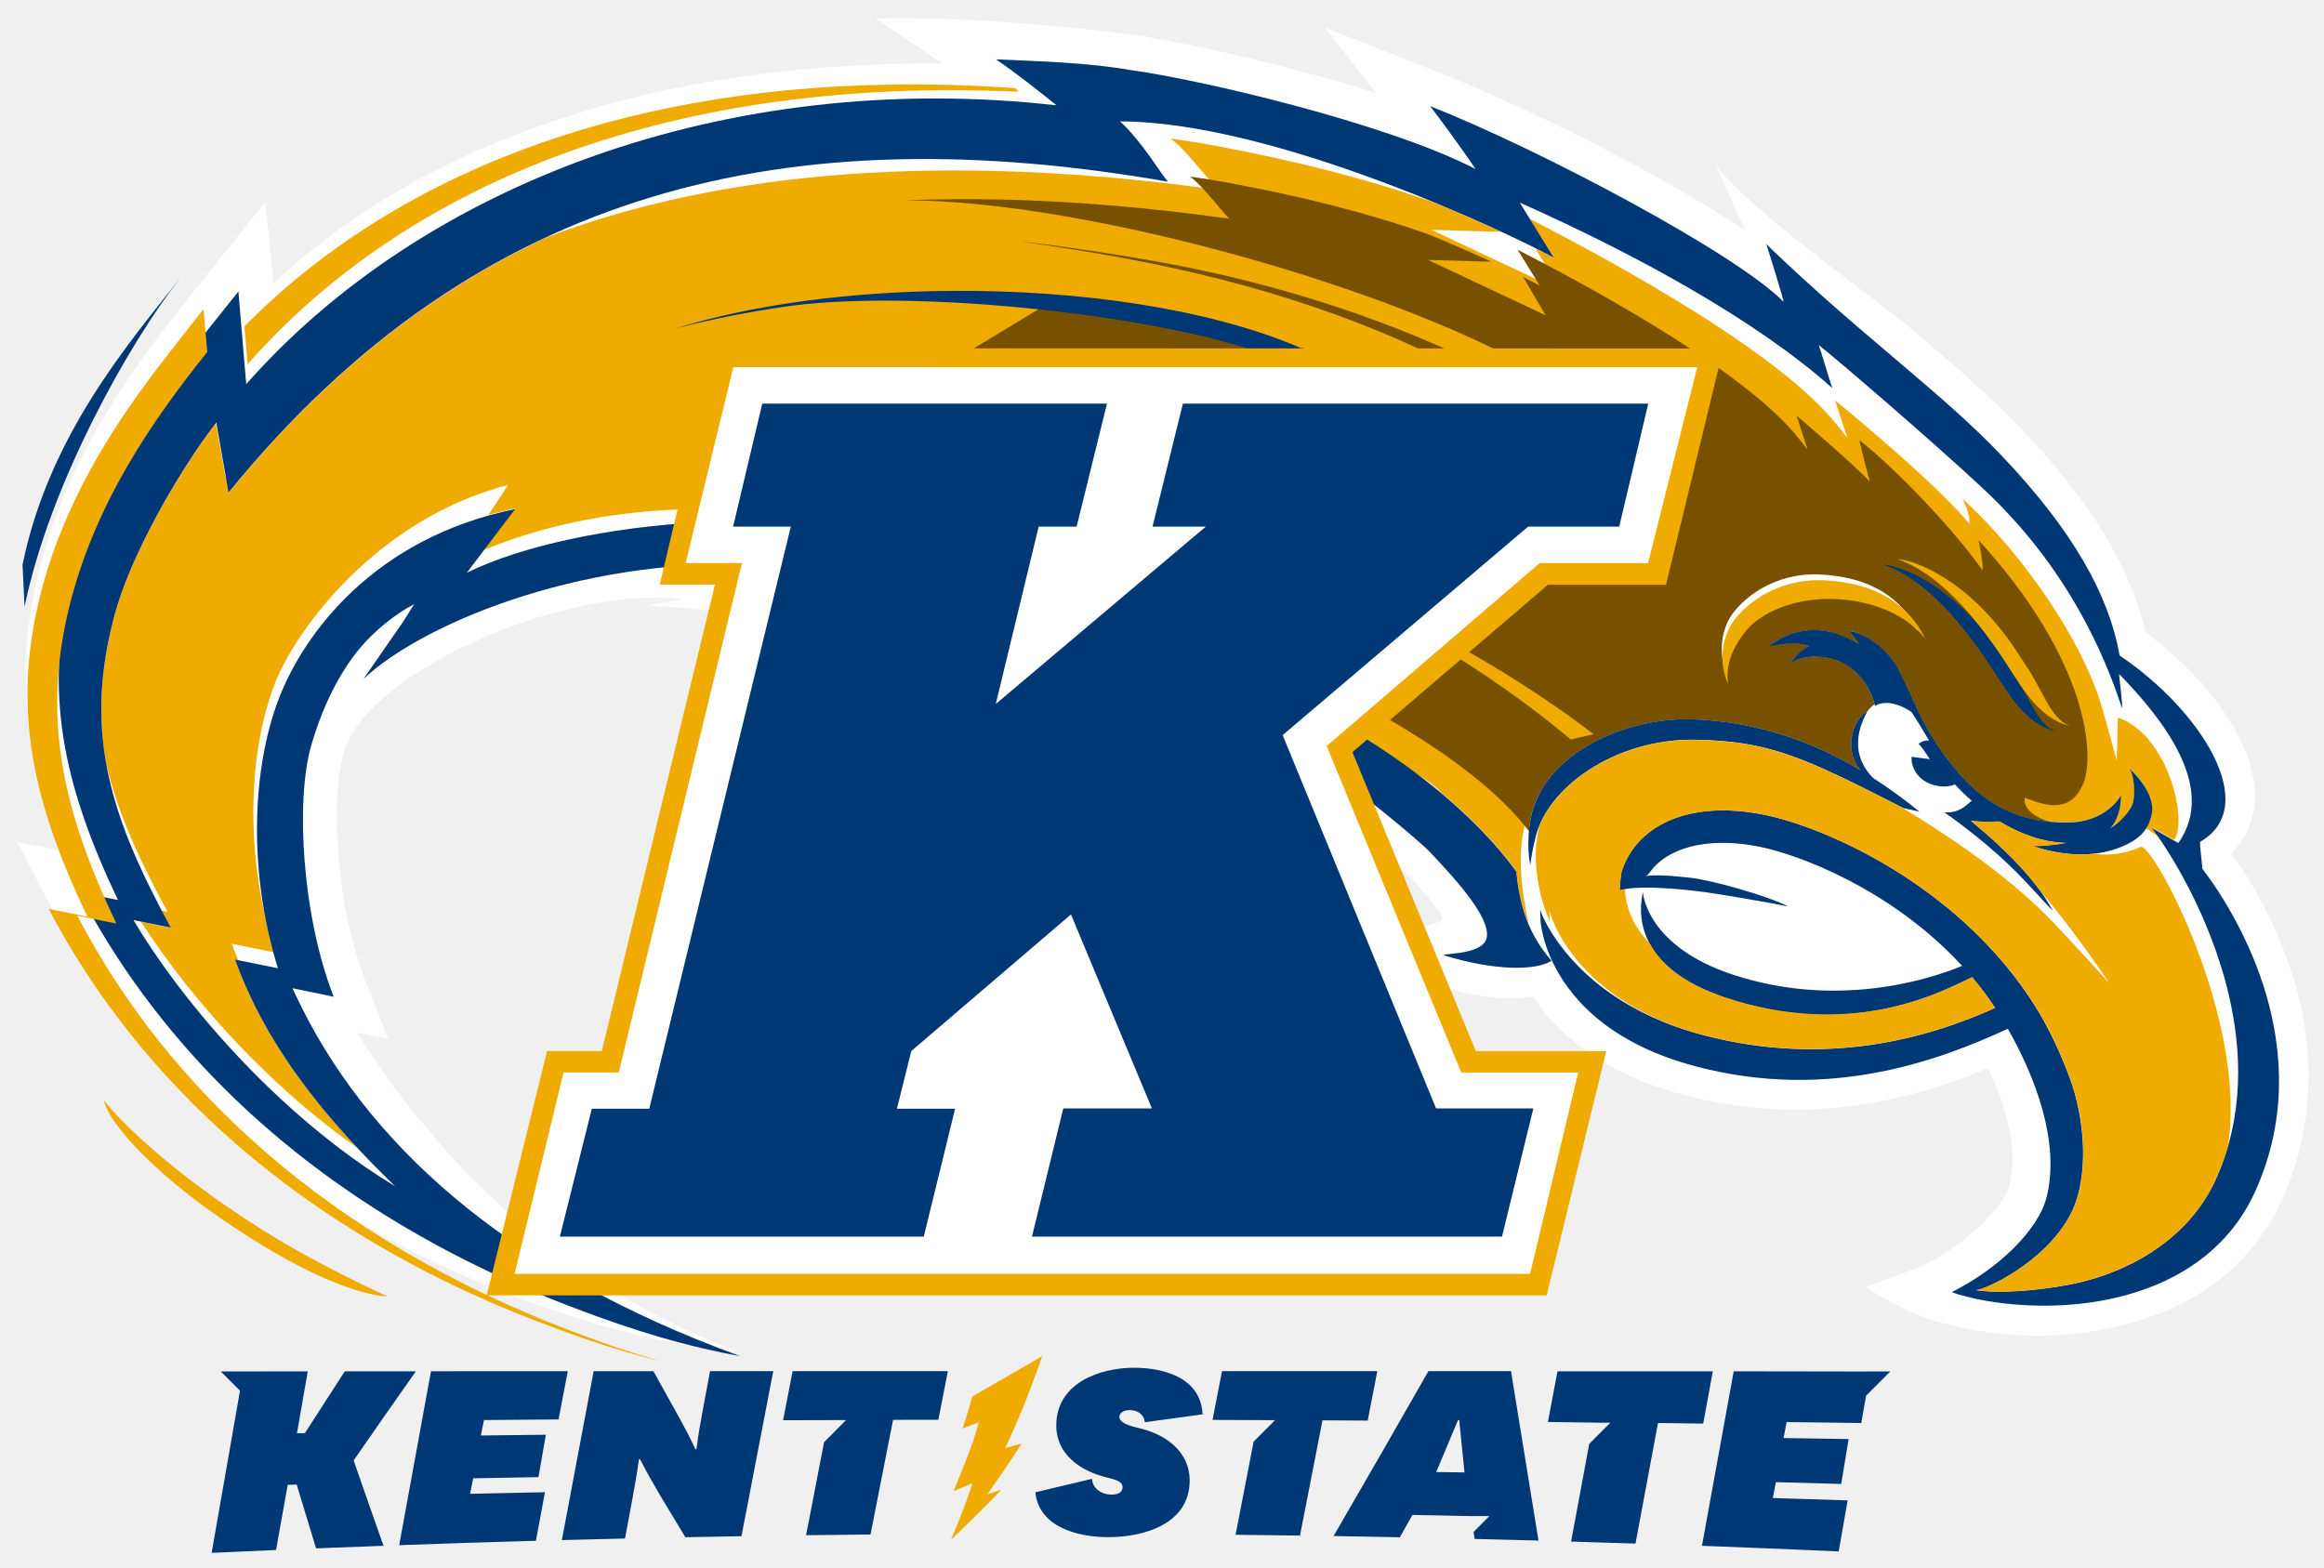
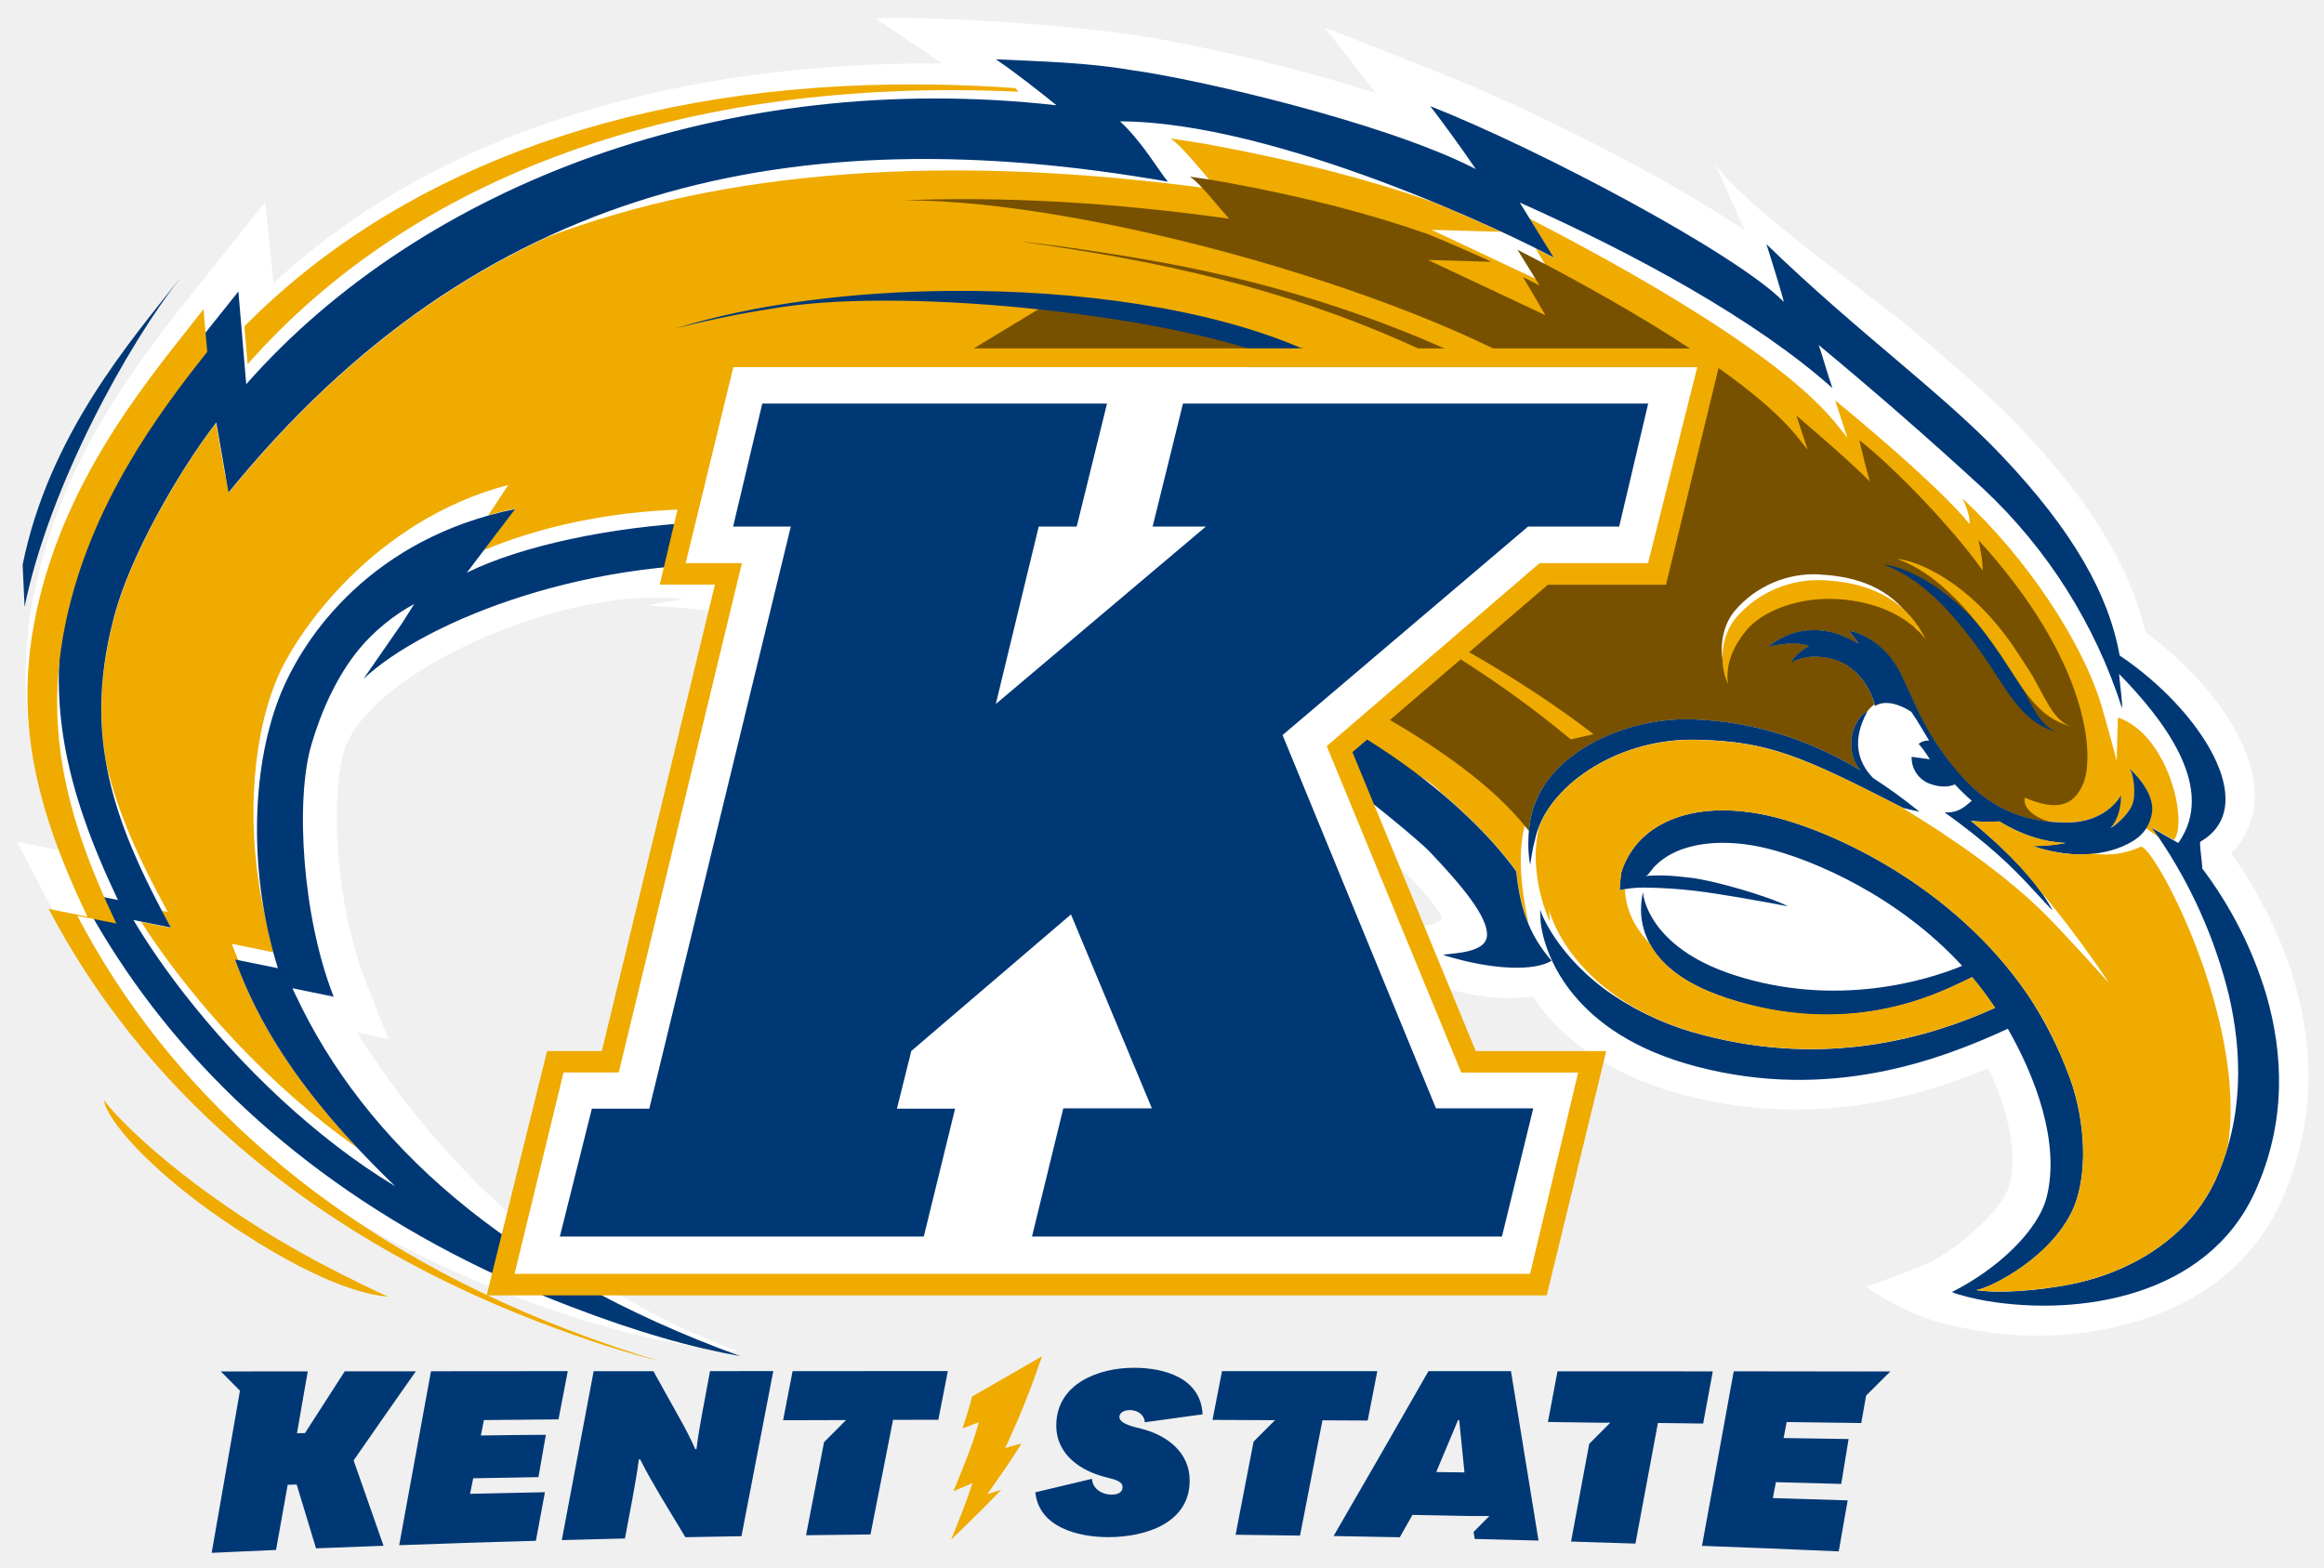
- <svg xmlns="http://www.w3.org/2000/svg" height="95.785" width="142" version="1.1" viewBox="0 0 40.076 27.033">
-   <g transform="translate(-.10913 -270.42)">
-     <g transform="translate(.2949 -.24575)">
-       <path d="m16.057 271.76c-4.428-0.029-8.631 1.098-11.526 3.79-0.015-0.179-0.143-1.401-0.143-1.401l-1.204 1.51-0.218 0.271c-1.016 1.276-2.111 2.851-2.541 4.86-0.113 0.524-0.171 1.032-0.171 1.542 0 0.955 0.204 1.92 0.626 3.006-0.353-0.07-0.77-0.15-0.77-0.15l0.564 1.08c1.724 3.306 4.754 5.689 8.821 7.043 1.629 0.543 2.548 0.613 3.067 0.667-3.134-1.14-5.256-3.389-6.594-5.505 0.271 0.057 0.543 0.112 0.543 0.112l-0.398-1.01c-0.331-0.836-0.489-1.936-0.489-2.822 0-0.453 0.039-0.852 0.123-1.13 0.415-1.371 3.82-2.88 5.848-2.621-0.183 0.021-0.626 0.107-0.626 0.107s1.757 0.076 3.238 0.441c1.481 0.365 3.283 0.894 4.859 1.589 0.7 0.309 2.786 1.356 4.331 2.405l-0.263-0.452s0.121 0.026 0.456 0.252c0.517 0.347 1.045 1.009 1.086 1.134 0.004 0.085-0.062 0.11-0.44 0.192-0.497 0.107-1.021 0.197-1.021 0.197s0.502 0.507 1.272 0.763c0.769 0.256 1.276 0.278 1.76 0.226 0.422 0.631 1.198 1.327 2.624 1.7 2.136 0.558 3.941 0.068 5.23-0.466 0.271 0.577 0.418 1.123 0.418 1.578 0 0.149-0.015 0.288-0.047 0.416-0.114 0.469-0.987 1.213-1.561 1.433-0.575 0.222-0.73 0.276-0.912 0.339 0.212 0.179 0.751 0.442 0.994 0.531 0.327 0.119 0.722 0.192 0.936 0.229 0.984 0.17 1.98 0.084 2.848-0.197 1.113-0.361 1.936-1.065 2.377-2.037 0.338-0.744 0.469-1.472 0.469-2.152 0-1.757-0.872-3.207-1.331-3.848 0.251-0.249 0.391-0.573 0.404-0.943 0-0.018 0.001-0.035 0.001-0.052 0-1.002-0.937-2.124-1.885-2.818-0.263-1.122-0.934-2.234-2.111-3.477-0.555-0.588-1.229-1.16-1.94-1.764-0.65-0.553-2.793-2.037-3.366-2.83 0 0 0.395 0.882 0.514 1.147-1.437-0.977-3.799-2.144-5.26-2.72l-1.986-0.784s0.489 0.63 0.878 1.129c-1.641-0.522-3.492-0.909-4.191-1.003l0.022 0.004c-1.466-0.215-3.743-0.332-4.452-0.282 0.176 0.117 0.633 0.426 1.141 0.769" fill-rule="evenodd" fill="#fff" />
-       <path d="m37.1 283.78c-0.324-0.634-0.765-0.737-0.765-0.737l-0.019 0.743s-0.171-0.641-0.265-0.955c-0.325-1.083-1.283-2.538-2.395-3.566 0.076 0.157 0.128 0.311 0.124 0.441-0.601-0.736-2.321-2.135-2.321-2.135l0.212 0.648s-0.113-0.149-0.237-0.296c-1.138-1.352-4.287-2.99-5.243-3.485l0.419 0.679c-0.074-0.041-0.179-0.097-0.314-0.164l0.424 0.722-2.22-1.045 1.196 0.035c-0.338-0.157-0.741-0.335-1.189-0.52-1.1-0.386-2.294-0.695-3.732-0.965-0.255-0.048-0.515-0.09-0.777-0.125 0.234 0.152 0.644 0.711 0.834 0.887-4.688-0.656-8.548-0.336-11.571 0.809-1.997 0.923-3.832 2.361-5.504 4.415l-0.05-0.284c-0.003 0.003-0.004 0.005-0.007 0.008l-0.163-0.925c-0.67 0.879-1.491 2.323-1.752 3.333-0.003 0.008-0.022 0.085-0.023 0.094-0.23 0.897-0.252 1.687-0.114 2.453 0.19 0.825 0.561 1.637 1.057 2.548l-0.102-0.021c0.051 0.098 0.105 0.196 0.158 0.296l-0.514-0.103c0.865 1.346 2.224 2.844 3.724 3.894-0.972-1.04-1.681-2.073-2.103-3.241l0.055 0.011c-0.04-0.095-0.077-0.19-0.112-0.287l0.715 0.146c-0.056-0.21-0.1-0.41-0.139-0.61-0.336-1.47-0.244-2.98 0.174-4.04 0.34-0.87 1.714-2.81 4.017-3.41l-0.343 0.521c0.149-0.043 0.302-0.08 0.462-0.113l-0.543 0.717c1.893-0.787 4.572-1.053 7.827-0.098l-0.325 0.044c0.098 0.039 0.193 0.077 0.282 0.121l-0.557 0.138c0.987 0.238 2.219 0.59 2.771 0.781 0.587 0.204 1.305 0.54 2.012 0.904-0.178-0.128-0.282-0.204-0.282-0.204 1.036 0.32 1.731 0.994 2.474 1.385l-0.128-0.233c1.067 0.584 2.029 0.918 2.424 1.33 0.003 0.004 0.005 0.007 0.01 0.011 0.776 0.649 1.177 1.182 1.3 1.357 0.034 0.343 0.098 0.639 0.214 0.912-0.325-1.487 0.014-1.922 0.132-2.188 0.033-0.074 0.081-0.143 0.134-0.204 0.491-0.754 1.603-1.175 2.555-1.144 0.988 0.035 1.943 0.307 2.901 0.878-0.178-0.201-0.187-0.477-0.127-0.679 0.008-0.029 0.019-0.057 0.03-0.083 0.011-0.059 0.026-0.116 0.05-0.168 0.054-0.121 0.163-0.2 0.276-0.249-0.068-0.227-0.307-0.708-0.879-0.772-0.367-0.04-0.542 0.095-0.548 0.102 0.005-0.007 0.119-0.203 0.31-0.285-0.193-0.112-0.688-0.003-0.7 0.001 0.022-0.008 0.478-0.438 1.18-0.219 0.141 0.044 0.263 0.113 0.376 0.175-0.098-0.141-0.16-0.225-0.163-0.226 0.083 0.003 0.612 0.156 0.897 0.761 0.065 0.135 0.227 0.488 0.317 0.678 0.161 0.34 0.473 0.82 0.795 1.149 0.525 0.537 1.102 0.725 1.757 0.721 0.67-0.004 0.916-0.448 0.919-0.466-0.003 0.017 0.017 0.325-0.182 0.558 0.147-0.08 0.332-0.271 0.382-0.405 0.066-0.182 0.021-0.539-0.045-0.613 0.034 0.039 0.46 0.413 0.372 0.792-0.015 0.069-0.039 0.15-0.094 0.234 0.062 0.043 0.136 0.095 0.219 0.152l-0.116-0.165 0.378 0.216c0.142-0.163 0.107-0.777-0.203-1.386" fill="#efab00" />
-       <path d="m71.654 9.678c0.649 0.42 1.724 1.827 2.402 2.574-7.178-1.006-13.813-1.367-19.893-1.123 11.46-0.035 32.198 5.898 40.631 11.66 7.002 4.785 5.845 5.902-1.66 2.553-16.689-7.461-30.205-7.875-30.205-7.875l-9.244 5.606s15.518 2.031 26.25 7.773c9.238 4.941 6.075 5.205-3.09 1.924-13.75-4.927-28.594-5.801-35.43-4.912 6.079 0.22 16.743 1.615 20.908 3.012-1.055 0.322-3.75 1.514-5.039 1.816 2.31-0.151 28.046 7.744 35.092 16.992 0.024-0.293 0.075-0.605 0.139-0.938 0.84-3.813 5.757-6.029 9.844-5.893 3.501 0.117 6.884 1.083 10.277 3.109-0.635-0.713-0.664-1.694-0.449-2.412 0.19-0.635 0.604-1.108 0.844-1.152 0.132-0.186 0.284-0.341 0.455-0.463-0.166-0.708-0.986-2.65-3.154-2.885-1.304-0.142-1.924 0.336-1.943 0.355 0.019-0.018 0.42-0.713 1.094-1.006-0.679-0.396-2.432-0.01-2.481 0.004 0.083-0.028 1.698-1.557 4.184-0.775 0.498 0.151 0.934 0.4 1.334 0.615-0.347-0.493-0.572-0.797-0.582-0.797 0.298 0.011 2.173 0.553 3.184 2.691 0.229 0.483 0.806 1.728 1.123 2.402 0.571 1.211 1.676 2.904 2.818 4.076 1.577 1.611 3.291 2.334 5.195 2.51-1.03-0.274-1.705-0.863-1.578-1.488 1.45 0.61 2.842 0.864 3.564-0.85 0.718-1.714 0.352-7.506-6.396-14.889 0.073 0.405 0.25 1.113 0.26 1.865-1.758-2.5-5.332-6.25-7.539-7.969 0.093 0.444 0.46 1.915 0.641 2.525-1.177-1.226-4.484-4.029-4.484-4.029l0.684 2.09s-0.365-0.482-0.766-0.961c-3.687-4.37-13.867-9.668-16.963-11.27l1.357 2.197c-0.24-0.128-0.582-0.309-1.017-0.524l1.371 2.334-7.182-3.379 3.871 0.111c-1.089-0.507-2.397-1.083-3.848-1.679-3.554-1.25-7.421-2.25-12.07-3.119-0.825-0.156-1.665-0.294-2.51-0.406zm-10.398 3.967c2.109 0.283 4.506 0.673 6.127 0.971 8.462 1.553 15.85 4.01 22.402 7.701l0.732-0.562c-6.064-3.096-12.968-5.439-20.517-6.82-2.363-0.435-6.361-1.06-8.744-1.289z" fill-rule="evenodd" transform="matrix(.28222 0 0 .28222 .10913 270.98)" fill="#785100" />
-       <path d="m59.811 2.514c1.167 0.786 2.778 2.062 3.701 2.809-20.054-2.256-38.731 4.795-49.512 17.041l-0.195-2.314-0.283-3.35c-0.522 0.664-1.139 1.416-1.803 2.256-3.037 3.813-7.104 9.307-8.623 16.406-1.348 6.289-0.181 11.714 3.066 18.525l-2.372-0.476c1.133 2.163 2.442 4.267 3.941 6.293l0.004 0.004c5.825 7.881 14.448 14.561 26.055 19.014 2.188 0.84 4 1.445 5.582 1.904 1.831 0.532 3.358 0.87 4.818 1.139-14.438-5.254-22.982-13.141-27.162-22.057l-0.006-0.004c-0.063-0.142-0.131-0.282-0.195-0.424l2.07 0.424 0.414 0.002c-1.884-4.839-2.318-11.91-1.332-15.289 0.61-2.095 1.572-4.228 2.93-5.873 0.898-1.094 2.207-2.144 3.359-2.74l-0.738 1.162-2.367 3.414c3.769-3.54 13.983-7.662 24.916-6.939 0.938 0.058 1.881 0.152 2.818 0.289l-4.346 0.963-1.045 0.229c1.084-0.078 2.826 0.089 4.945 0.455 4.873 0.84 14.072 3.54 19.668 6.006 3.144 1.387 7.617 3.432 12.939 7.045-0.576-1.069-1.078-2.143-1.645-3.109 2.768 2.1 6.152 4.828 6.943 5.668 1.89 1.992 3.54 3.932 3.457 5.094-0.083 1.162-2.54 1.044-2.662 1.176 3.13 0.967 5.625 0.961 6.611 0.346-1.387-1.597-1.938-3.256-2.158-5.453-0.977-1.382-6.845-9.097-21.537-13.643 0 0 1.167 0.85 2.891 2.109-2.647-1.24-5.811-2.562-8.818-3.607-2.393-0.83-8.379-2.507-11.973-3.264l3.927-0.972c-7.007-3.403-21.851-2.211-28.614 1.114l2.955-3.891c-8.662 1.772-12.945 7.666-14.449 11.602-1.641 4.287-1.88 10.59-0.049 16.459l-2.623-0.531c0.269 0.742 0.572 1.469 0.904 2.182v0.004c1.919 4.121 4.911 7.827 8.881 11.67-4.829-2.91-9.395-7.3-12.812-11.67l-0.004-0.004c-1.216-1.559-2.29-3.11-3.174-4.595l2.285 0.463c-3.579-6.567-5.328-11.689-3.541-18.701 0.005-0.028 0.074-0.297 0.084-0.326 0.928-3.589 3.852-8.735 6.234-11.846l0.748 4.287c15.303-18.823 34.492-23.004 57.402-19-0.478-0.537-1.572-2.44-2.929-3.685 9.502 0.021 23.862 6.875 26.504 8.33l-2.08-3.369c7.109 3.169 14.442 7.182 19.105 11.342-0.249-0.674-0.669-2.202-0.84-2.637 0.815 0.62 6.792 5.733 10.059 8.785 5.107 4.775 7.383 10.063 8.467 13.389 0.073-0.044-0.15-1.728-0.17-2.07 2.734 2.798 5.717 6.719 3.871 9.932-0.073 0.137-0.156 0.269-0.254 0.4l-1.611-0.924 0.426 0.605c0.479 0.679 3.106 4.59 4.277 9.619v0.004c0.806 3.457 0.928 7.441-0.811 11.27-1.611 3.54-5.191 5.693-8.951 6.416-1.929 0.366-4.307 0.561-5.723 0.326 0.444 0.073 4.277-1.66 5.82-4.648 1.143-2.212 0.884-5.785-0.068-8.344-0.557-1.489-1.274-3.048-2.129-4.391-0.283-0.449-0.41-0.635-0.41-0.635-4.565-6.714-11.968-10.024-15.557-10.898-4.736-1.157-8.33 0.294-9.297 3.394 0 0-0.116 0.79-0.092 1.147 0.015-0.025 0.038-0.048 0.062-0.072 0.366-0.093 0.845-0.137 1.377-0.146 1.016-0.014 2.217 0.092 3.154 0.199 1.489 0.171 4.346 0.688 5.684 0.947-1.182-0.62-4.628-1.606-5.971-1.748-0.2-0.018-0.396-0.038-0.592-0.062-0.806-0.078-1.533-0.123-2.139-0.045 0.083-0.039 0.127-0.059 0.127-0.059l0.381-0.479c1.543-1.641 4.415-1.762 6.92-1.147 2.871 0.708 8.018 2.93 11.914 7.178-2.261 0.937-7.794 2.568-13.971 0.547-5.239-1.714-5.537-4.912-5.527-5.059-0.015 0.19-1.278 4.159 4.606 6.303 0 0 0.136 0.056 0.463 0.168 5.586 1.88 9.986 0.815 12.564-0.162l0.01-0.004c0.806-0.308 1.437-0.609 1.871-0.814l0.596-0.289c0.298 0.356 0.585 0.723 0.863 1.103 0 0 0.171 0.226 0.537 0.777-4.009 1.812-10.249 3.647-17.812 1.664-2.31-0.605-4.11-1.483-5.512-2.436l-0.006-0.004c-3.442-2.339-4.452-5.103-4.467-5.244l0.029 0.746c0.015 0.142 0.186 2.267 2.041 4.498l0.004 0.004c1.372 1.65 3.662 3.358 7.5 4.359 8.091 2.119 14.78-0.366 19.004-2.314 1.694 2.959 3.188 6.934 2.383 10.244-0.508 2.085-2.998 4.439-5.801 5.846 0.366 0.171 1.426 0.424 2.119 0.541 5.63 0.952 13.477-0.219 16.406-6.674 1.943-4.277 1.714-8.477 0.693-12.002v-0.004c-0.981-3.369-2.685-6.123-3.92-7.744-0.01-0.513-0.205-1.593-0.107-1.647 3.755-2.178-0.015-8.065-4.941-11.371-0.669-3.745-2.853-7.612-7.164-12.168-3.667-3.882-8.793-7.521-14.428-12.975 0.19 0.557 1.123 3.599 1.055 3.525-2.89-2.945-14.858-9.297-21.596-11.958 0.561 0.723 1.845 2.461 2.783 3.848-5.586-2.881-17.183-5.532-21.113-6.055-2.642-0.454-5.313-0.519-8.203-0.65zm-2.702 14.148c-6.069 0.043-12.075 0.811-16.852 2.289 2.481-0.635 4.609-1.015 6.367-1.283 8.115-1.26 24.239 0.556 30.592 3.236 0.22-0.181 0.82-0.624 1.143-0.785-5.54-2.37-13.447-3.513-21.25-3.457zm52.686 20.729c-0.981 0-1.899 0.321-2.725 0.951-0.034 0.024-0.059 0.045-0.059 0.062 0.034-0.015 0.805-0.186 1.527-0.186 0.425 0 0.743 0.064 0.943 0.162-0.396 0.176-0.772 0.513-1.08 0.986l-0.004 0.039c0.005-0.005 0.473-0.387 1.469-0.387 0.151 0 0.308 0.012 0.469 0.029 2.197 0.239 3.032 2.231 3.184 2.982 0.2-0.122 0.43-0.186 0.693-0.186 0.64 0 1.285 0.381 1.529 0.547 0.366 0.532 0.718 1.139 1.084 1.754-0.024-0.004-0.055-0.004-0.084-0.004-0.195 0-0.385 0.068-0.551 0.205 0.41 0.459 0.664 0.927 0.684 0.938l-1.113-0.146c-0.054 0.62 0.355 1.401 1.244 1.69 0.254 0.083 0.498 0.123 0.732 0.123 0.234 0 0.46-0.039 0.67-0.127 0.322 0.352 0.673 0.694 1.029 0.996l-0.023 0.018c-0.405 0.361-0.796 0.697-1.475 0.697h-0.039c-0.044 0-0.083 0.001-0.127 0.012 0.068 0.024 0.859 0.612 0.863 0.615 2.549 1.914 3.76 3.237 4.834 4.404 0.298 0.327 0.582 0.635 0.885 0.947l0.01-0.008c-0.859-1.607-2.486-3.398-4.986-5.459 0.288 0.041 0.581 0.059 0.957 0.059 0.195 0 0.392-0.008 0.602-0.012l0.189-0.004c1.338 0.815 2.696 1.26 4.039 1.309-0.938 0.172-1.676 0.186-1.881 0.186h-0.023c-0.054 0-0.089 0.002-0.094 0.016 0.01 0 0.044 0.01 0.098 0.027 0.972 0.312 1.925 0.475 2.838 0.475 1.045 0 2.001-0.21 2.836-0.625 1.069-0.527 1.353-1.201 1.484-1.787 0.127-0.562 0.016-1.489-1.264-2.754-0.029-0.031-0.05-0.049-0.074-0.049 0.23 0.254 0.401 1.518 0.162 2.162-0.171 0.464-0.815 1.143-1.338 1.445 0.415-0.488 0.63-1.133 0.645-1.924 0-0.035-0.001-0.048-0.016-0.062 0 0.02-0.858 1.63-3.246 1.645h-0.078c-2.49 0-4.439-0.806-6.143-2.549-1.196-1.221-2.276-2.925-2.818-4.072-0.171-0.366-0.414-0.894-0.639-1.377-0.195-0.42-0.376-0.806-0.479-1.025-1.016-2.144-2.867-2.68-3.189-2.68h-0.01c0.024 0.015 0.23 0.293 0.592 0.781l-0.094-0.051c-0.366-0.2-0.786-0.429-1.24-0.57-0.469-0.146-0.941-0.219-1.4-0.219zm3.246 4.994c-0.239 0.039-0.658 0.513-0.854 1.162-0.215 0.713-0.181 1.693 0.449 2.406-3.394-2.022-6.777-2.987-10.273-3.109-4.092-0.137-9.004 2.079-9.844 5.893-0.366 1.758-0.059 2.994-0.059 2.994s0.137-1.026 0.273-1.451c0.601-3.223 4.927-6.288 9.844-6.186 4.439 0.088 6.44 0.98 12.676 4.174l0.986 0.221c-0.952-0.771-1.895-1.46-2.838-2.061-0.962-0.991-1.294-2.319-0.361-4.043zm-94.145 17.324 0.453 0.092c-0.015-0.028-0.027-0.057-0.037-0.092h-0.416z" fill-rule="evenodd" transform="matrix(.28222 0 0 .28222 .10913 270.98)" fill="#003875" />
-       <g>
-         <path d="m42.686 20.172-3.418 14.439h3.373l-6.914 28.506h-3.344l-3.691 14.932h64.77l3.639-14.928h-7.969l-7.539-18.271 6.617-5.666c2.386 1.511 4.628 3.137 6.723 4.891l1.391-0.322c-2.282-1.755-4.856-3.439-7.598-5.012l4.811-4.119h7.217l3.5-14.439-61.566-0.01z" transform="matrix(.28222 0 0 .28222 .10913 270.98)" fill="#efab00" />
-         <path d="m43.764 21.324-2.914 11.973h3.441l-7.527 31.129h-3.375l-2.992 12.309h62.049l2.939-12.305h-7.143l-8.223-19.951 13.012-11.178h6.627l3.002-11.973-58.896-0.004zm66.393 12.666c-2.188-0.102-4.082 0.874-5.205 2.227-0.898 1.084-1.012 2.76-0.455 3.902-0.195-1.221 0.382-2.329 1.08-3.174 0.903-1.089 2.769-1.798 4.609-1.852 2.109-0.058 4.613 0.62 5.971 2.383-0.986-2.017-2.856-3.329-6-3.481v-0.006z" transform="matrix(.28222 0 0 .28222 .10913 270.98)" fill="#fff" />
-         <path d="m9.916 15.939c-2.978 3.794-7.968 9.506-9.584 17.465l0.123 2.565c1.538-7.49 6.377-16.094 9.463-20.03h-0.002zm35.615 7.612-1.781 7.519h3.525l-8.648 35.572h-3.51l-1.953 7.816h22.236l1.914-7.816h-3.555l0.879-3.525 9.756-8.346 4.945 11.852h-5.414l-1.914 7.836h28.721l1.914-7.836h-5.943l-9.375-22.812 14.996-12.74h5.57l1.773-7.519h-28.434l-1.855 7.519h3.252l-12.832 10.84 2.623-10.84h2.318l1.855-7.519h-21.064zm68.516 9.842c1.601 0.581 3.673 1.954 6.354 5.934l0.781 1.191c1.079 1.68 1.981 2.744 3.578 3.135-1.24-0.303-1.719-1.993-2.764-3.609l-0.791-1.211c-2.837-4.189-6.108-5.381-7.158-5.439zm-45.808 49.08c-2.163 0.004-4.718 0.971-4.742 3.49-0.019 1.807 1.484 2.827 3.086 3.213 0.64 0.156 0.963 0.274 0.963 0.596 0 0.322-0.284 0.455-0.699 0.455-0.552-0.004-1.142-0.361-1.166-0.967-1.152 0.274-2.311 0.546-3.463 0.824 0.22 2.153 2.642 2.74 4.443 2.74 2.212 0.004 5.011-0.816 4.986-3.492-0.015-1.694-1.383-2.725-2.916-3.125-0.391-0.102-1.318-0.269-1.377-0.693-0.029-0.22 0.191-0.453 0.641-0.453 0.493 0 0.889 0.303 0.908 0.742 1.177-0.161 2.358-0.324 3.535-0.484-0.112-2.222-2.324-2.846-4.199-2.846zm-25.898 0.205c-0.156 0.84-0.313 1.674-0.469 2.514-0.137 0.747-0.269 1.499-0.361 2.256h-0.072c-0.269-0.61-0.582-1.201-0.904-1.787-0.552-0.991-1.103-1.987-1.654-2.978h-3.652c-0.649 3.442-1.299 6.88-1.943 10.322 1.289-0.035 2.573-0.064 3.857-0.098l0.453-2.416c0.146-0.806 0.294-1.612 0.396-2.418h0.078c0.381 0.762 0.811 1.495 1.24 2.232 0.508 0.84 1.016 1.684 1.523 2.523 1.143-0.018 2.285-0.043 3.428-0.062 0.645-3.359 1.294-6.724 1.943-10.088h-3.863zm5.045 0c-0.19 1.001-0.387 2.001-0.582 3.002 0.923-0.004 3.848-0.01 3.848-0.01l-1.344 1.352-1.098 5.684c1.313-0.014 2.622-0.028 3.936-0.043 0.459-2.334 0.918-4.669 1.377-7.008 0.923 0 1.845-0.004 2.768-0.004 0.19-0.991 0.387-1.982 0.582-2.973h-9.486zm26.238 0c-0.195 0.996-0.39 1.986-0.58 2.982 0.923 0.004 3.818 0.016 3.818 0.016l-1.309 1.315c-0.366 1.895-0.733 3.793-1.1 5.688 1.313 0.014 2.622 0.035 3.936 0.049 0.459-2.344 0.914-4.692 1.373-7.041 0.923 0.004 1.846 0.01 2.764 0.014 0.195-1.005 0.391-2.011 0.586-3.022h-9.488zm12.613 0.002c-1.919 3.369-3.853 6.724-5.797 10.078 1.353 0.018 2.701 0.05 4.049 0.074 0.259-0.454 0.518-0.908 0.771-1.367 1.191 0.025 3.578 0.072 3.578 0.072h1.119l-0.963 0.973c0.019 0.127 0.046 0.263 0.07 0.424 1.299 0.028 2.598 0.064 3.897 0.098-0.557-3.447-1.118-6.899-1.68-10.352h-5.045zm-52.588 0.002c-2.788 0-5.571 0.004-8.359 0.004-0.649 3.545-1.299 7.084-1.943 10.629 2.783-0.102 5.57-0.189 8.354-0.268 0.186-0.991 0.367-1.978 0.553-2.969-1.528 0.035-3.053 0.063-4.576 0.098 0.073-0.376 0.113-0.566 0.191-0.947 1.328-0.025 2.655-0.05 3.988-0.074 0.146-0.864 0.3-1.728 0.451-2.588-1.323 0.011-2.647 0.025-3.971 0.045 0.078-0.381 0.111-0.567 0.189-0.943 1.518-0.014 3.038-0.028 4.557-0.039 0.185-0.986 0.376-1.966 0.566-2.947zm-9.285 0.008c-1.45 0.004-2.899 0.002-4.344 0.002-0.815 1.255-1.626 2.516-2.432 3.775-0.195 0.004-0.293 0.002-0.488 0.01 0.22-1.26 0.44-2.523 0.66-3.783-1.309 0.004-2.621 0.004-3.93 0.004h-1.383l1.172 1.176c-0.581 3.301-1.156 6.606-1.732 9.912 1.313-0.058 2.622-0.117 3.936-0.176 0.234-1.328 0.472-2.656 0.711-3.984 0.22-0.004 0.329-0.01 0.549-0.014 0.396 1.299 0.785 2.598 1.185 3.897 1.372-0.054 2.744-0.107 4.121-0.156-0.615-1.738-1.221-3.477-1.826-5.215 1.259-1.821 2.522-3.636 3.801-5.447zm69.758 0c-0.195 1.03-0.391 2.061-0.586 3.096 0.928 0.011 3.086 0.043 3.086 0.043h0.729l-1.289 1.295c-0.366 1.992-0.738 3.978-1.109 5.971 1.313 0.039 2.627 0.079 3.936 0.123 0.459-2.456 0.914-4.913 1.373-7.369 0.923 0.011 1.841 0.025 2.764 0.035 0.195-1.064 0.391-2.128 0.586-3.188v-0.004c-3.164-0.004-6.329-0.002-9.488-0.002zm10.768 0c-0.645 3.555-1.29 7.109-1.94 10.664 2.788 0.102 5.572 0.22 8.355 0.342 0.186-1.04 0.366-2.079 0.547-3.119-1.523-0.049-3.047-0.098-4.57-0.143 0.073-0.386 0.112-0.58 0.186-0.971 1.328 0.035 2.662 0.072 3.99 0.111 0.151-0.918 0.302-1.826 0.453-2.744-1.328-0.018-2.651-0.043-3.975-0.062 0.078-0.391 0.111-0.586 0.189-0.977 1.518 0.018 3.038 0.039 4.557 0.059 0.098-0.556 0.194-1.113 0.297-1.674l1.48-1.478h-1.539v0.004c-2.681-0.004-5.356-0.005-8.031-0.012zm-16.846 2.981h0.074l0.322 3.199c-0.576-0.004-1.152-0.015-1.728-0.025l1.332-3.174z" transform="matrix(.28222 0 0 .28222 .10913 270.98)" fill="#003875" />
-         <path d="m53.533 4.053c-16.952 0.227-30.559 5.583-39.642 14.777l0.195 2.314c10.015-11.372 26.343-17.607 47.1-16.65-0.064-0.073-0.127-0.147-0.186-0.221-2.555-0.181-5.045-0.253-7.467-0.221zm-42.146 13.732c-2.862 3.706-8.443 9.975-10.235 18.627-1.303 6.284-0.112 11.695 3.145 18.492l-2.367-0.474c5.547 10.571 15.404 19.668 29.916 25.234 3.076 1.182 5.405 1.9 7.412 2.398-1.587-0.458-3.398-1.069-5.58-1.904-14.59-5.596-24.469-14.713-29.996-25.308l2.383 0.475c-3.247-6.812-4.414-12.232-3.067-18.526 1.524-7.1 5.586-12.593 8.623-16.406l-0.234-2.608zm103.5 15.264c1.602 0.581 3.677 1.957 6.357 5.932l0.777 1.197c1.079 1.675 1.981 2.743 3.578 3.129-1.24-0.298-1.713-1.986-2.758-3.607l-0.791-1.207c-2.837-4.194-6.109-5.38-7.164-5.443zm-4.477 1.299c-2.261-0.107-4.229 0.908-5.391 2.305-0.928 1.123-1.04 2.856-0.469 4.037-0.2-1.265 0.395-2.411 1.117-3.285 0.938-1.128 2.867-1.86 4.771-1.914 2.188-0.063 4.78 0.639 6.182 2.465-1.02-2.09-2.954-3.446-6.211-3.607zm-7.828 9.756c-4.458-0.093-8.427 2.416-9.574 5.287-0.43 1.689-0.2 3.853 0.645 5.816l-0.029-0.709c0.024 0.2 1.455 5.558 9.434 7.643 7.564 1.978 13.804 0.141 17.812-1.666-0.439-0.659-0.908-1.284-1.406-1.875l-0.592 0.283c-1.826 0.879-7.089 3.389-14.447 0.977-2.71-0.884-4.034-2.143-4.664-3.314-0.908-0.947-1.47-2.061-1.514-3.32-0.083 0.014-0.166 0.028-0.244 0.049-0.024 0.025-0.049 0.048-0.068 0.072-0.019-0.356 0.098-1.147 0.098-1.147 0.967-3.101 4.561-4.552 9.297-3.394 3.696 0.903 11.445 4.391 15.967 11.529 0.85 1.343 1.573 2.899 2.125 4.389 0.957 2.559 1.211 6.129 0.068 8.346-1.543 2.988-5.371 4.722-5.82 4.648 1.416 0.23 3.798 0.039 5.727-0.332 3.755-0.723 7.339-2.876 8.945-6.416 0.303-0.664 0.547-1.333 0.742-2.002 1.245-7.817-4.624-18.648-5.332-18.326-1.084 0.488-2.069 0.523-2.826 0.416-1.958 0.225-3.647-0.444-3.75-0.459 0.019 0 0.864 0.025 2.002-0.186-1.397-0.063-2.764-0.548-4.033-1.324-0.645 0.014-1.178 0.04-1.754-0.043 1.89 1.577 3.263 2.973 4.186 4.232 2.407 2.842 4.248 5.68 4.248 5.68s-2.549-2.843-3.877-4.176c-2.358-2.358-5.693-4.691-8.896-6.615-6.069-3.101-8.077-3.975-12.467-4.062zm-97.268 22.025c0.142 1.162 2.777 4.249 7.328 7.35 5.85 3.989 8.872 4.556 10.01 4.648-4.209-1.963-7.017-3.561-9.883-5.543-4.048-2.788-6.65-5.371-7.455-6.455zm57.324 15.635-4.283 2.471s-0.038 0.211-0.248 0.895c-0.21 0.679-0.332 1.049-0.332 1.049l0.986-0.371s-0.176 0.728-0.576 1.787-0.967 2.422-0.967 2.422l1.152-0.488s0.01 0.05-0.449 1.305c-0.386 1.045-0.854 2.148-0.854 2.148s0.941-0.895 1.693-1.647c0.752-0.747 1.373-1.4 1.373-1.4l-0.85 0.268s0.439-0.625 0.996-1.426c0.552-0.796 1.098-1.674 1.098-1.674l-1.001 0.273s0.464-0.948 1.055-2.389c0.591-1.436 1.207-3.223 1.207-3.223z" transform="matrix(.28222 0 0 .28222 .10913 270.98)" fill="#efab00" />
-       </g>
-     </g>
-   </g>
+ <svg xmlns="http://www.w3.org/2000/svg" width="142" height="95.785" viewBox="0 0 40.076 27.033">
+   <path fill="#fff" fill-rule="evenodd" d="M16.243 1.094c-4.428-.029-8.63 1.099-11.526 3.79a189 189 0 0 0-.144-1.402L3.37 4.992l-.218.272c-1.015 1.276-2.11 2.851-2.54 4.86a7.3 7.3 0 0 0-.172 1.542c0 .955.204 1.92.626 3.006-.353-.07-.77-.15-.77-.15l.563 1.08c1.724 3.306 4.754 5.689 8.821 7.044 1.629.542 2.548.613 3.068.667-3.134-1.14-5.256-3.39-6.594-5.506.271.057.543.112.543.112l-.398-1.01c-.331-.837-.49-1.936-.49-2.822 0-.454.04-.852.123-1.13.415-1.372 3.82-2.88 5.849-2.621-.184.02-.626.107-.626.107s1.757.076 3.238.441 3.283.894 4.86 1.589c.7.309 2.786 1.356 4.33 2.405l-.263-.452s.122.026.456.252c.517.347 1.045 1.009 1.086 1.134.004.085-.062.11-.44.192-.497.107-1.02.197-1.02.197s.501.507 1.272.763c.768.256 1.276.278 1.76.226.421.631 1.197 1.327 2.623 1.7 2.136.559 3.941.068 5.23-.465.271.577.417 1.123.417 1.578q0 .223-.047.416c-.114.468-.986 1.213-1.56 1.433-.575.222-.731.276-.913.339.212.18.751.442.994.53.326.12.722.192.935.23.984.169 1.98.083 2.849-.198 1.113-.36 1.936-1.065 2.377-2.036a5.2 5.2 0 0 0 .468-2.153c0-1.757-.872-3.207-1.331-3.847.25-.25.391-.574.404-.943l.001-.052c0-1.002-.937-2.124-1.885-2.819-.263-1.121-.934-2.233-2.111-3.476-.556-.589-1.23-1.16-1.94-1.764-.65-.553-2.794-2.037-3.367-2.83l.514 1.146c-1.437-.977-3.8-2.144-5.26-2.72L22.845.474l.878 1.13C22.082 1.08 20.231.693 19.533.6l.022.004C18.088.389 15.812.272 15.102.32c.177.118.633.426 1.141.77" />
+   <path fill="#efab00" d="M37.286 13.114c-.324-.634-.765-.737-.765-.737l-.02.743s-.17-.641-.264-.955c-.325-1.083-1.283-2.539-2.395-3.567.076.157.128.312.124.441-.6-.736-2.32-2.134-2.32-2.134l.212.647s-.113-.148-.237-.296c-1.139-1.352-4.287-2.99-5.244-3.485l.42.68a8 8 0 0 0-.315-.165l.424.723-2.22-1.045 1.197.034a30 30 0 0 0-1.19-.52c-1.1-.385-2.294-.694-3.731-.964q-.384-.072-.778-.125c.235.151.644.71.834.887-4.688-.656-8.548-.336-11.57.81-1.998.923-3.833 2.36-5.505 4.414l-.05-.283-.006.008-.163-.925c-.67.88-1.49 2.323-1.751 3.333l-.024.094c-.23.897-.252 1.687-.114 2.453.19.825.56 1.637 1.057 2.548l-.102-.02.158.296-.514-.104c.866 1.347 2.225 2.845 3.724 3.895-.972-1.04-1.681-2.073-2.103-3.241l.055.01a6 6 0 0 1-.112-.286l.716.146c-.056-.21-.1-.41-.14-.61-.335-1.47-.243-2.98.175-4.04.34-.87 1.714-2.81 4.017-3.41l-.344.521a6 6 0 0 1 .462-.113l-.543.717c1.894-.787 4.572-1.053 7.827-.098l-.325.044q.147.057.283.121l-.557.138c.987.238 2.219.59 2.771.781.587.204 1.305.54 2.012.904l-.282-.204c1.036.32 1.73.994 2.473 1.385l-.128-.233c1.067.585 2.028.918 2.424 1.33l.01.011c.776.65 1.176 1.183 1.3 1.358.034.343.097.639.213.912-.325-1.487.014-1.923.132-2.188a.8.8 0 0 1 .134-.204c.49-.754 1.602-1.176 2.555-1.144.988.034 1.943.307 2.9.878-.177-.202-.187-.477-.126-.68l.03-.082a.7.7 0 0 1 .05-.169.5.5 0 0 1 .275-.249c-.067-.227-.307-.708-.879-.772-.367-.04-.542.095-.548.102.005-.007.118-.202.31-.285-.193-.112-.688-.003-.7.001.022-.008.478-.438 1.18-.22.14.045.262.114.375.176a5 5 0 0 0-.162-.226c.082.003.612.156.897.76.065.136.227.488.317.679.161.34.472.82.795 1.149.525.537 1.102.725 1.757.72.67-.003.916-.447.92-.465-.004.016.016.325-.183.558.148-.08.332-.272.382-.405.066-.182.02-.539-.046-.613.035.038.46.413.373.792a.7.7 0 0 1-.094.234l.219.152-.116-.166.378.217c.142-.163.107-.777-.203-1.387" />
+   <path fill="#785100" fill-rule="evenodd" d="M20.517 3.045c.183.119.487.516.678.727-2.026-.284-3.898-.386-5.614-.317 3.234-.01 9.087 1.665 11.467 3.29 1.976 1.351 1.65 1.667-.469.721-4.71-2.105-8.524-2.222-8.524-2.222l-2.61 1.582s4.38.573 7.41 2.193c2.606 1.395 1.714 1.47-.873.543-3.88-1.39-8.07-1.637-9.999-1.386 1.716.062 4.725.456 5.9.85-.297.091-1.058.427-1.421.513.651-.043 7.915 2.185 9.903 4.795q.012-.124.04-.264c.236-1.077 1.624-1.702 2.778-1.663.988.033 1.942.305 2.9.877-.18-.201-.188-.478-.127-.68.054-.18.17-.313.238-.326a.6.6 0 0 1 .129-.13c-.047-.2-.279-.748-.89-.815-.368-.04-.543.095-.549.1.006-.004.119-.2.309-.283-.192-.112-.687-.003-.7 0 .023-.007.479-.438 1.18-.218.14.043.264.113.377.174a4 4 0 0 0-.164-.225c.084.003.613.156.898.76.065.136.227.487.317.677.161.342.473.82.795 1.15.446.456.93.66 1.467.71-.291-.078-.482-.245-.446-.421.41.172.802.244 1.006-.24.203-.483.1-2.118-1.805-4.202.02.115.07.314.073.527-.496-.706-1.505-1.764-2.127-2.25.026.126.13.541.18.713-.332-.345-1.265-1.137-1.265-1.137l.193.59s-.103-.136-.216-.271c-1.04-1.233-3.914-2.729-4.788-3.18l.383.62a10 10 0 0 0-.287-.148l.387.658-2.026-.953 1.092.031a26 26 0 0 0-1.086-.474c-1.003-.353-2.094-.635-3.406-.88q-.35-.066-.709-.115zm-2.934 1.12c.595.08 1.271.19 1.729.274 2.388.438 4.473 1.132 6.322 2.174l.207-.16c-1.712-.873-3.66-1.534-5.79-1.924-.667-.123-1.796-.3-2.468-.364" />
+   <path fill="#003875" fill-rule="evenodd" d="M17.175 1.024c.33.222.784.581 1.044.792C12.56 1.18 7.29 3.17 4.246 6.626l-.055-.654-.08-.945c-.147.188-.321.4-.509.637-.857 1.076-2.005 2.626-2.433 4.63-.38 1.775-.051 3.306.865 5.228l-.67-.134q.48.917 1.113 1.776h.001c1.644 2.225 4.077 4.11 7.353 5.367.618.237 1.13.408 1.576.537.516.15.947.246 1.36.322-4.076-1.483-6.487-3.71-7.667-6.225l-.002-.001-.055-.12.584.12h.117c-.531-1.365-.654-3.361-.376-4.315.173-.59.444-1.193.827-1.657.254-.309.623-.605.948-.774l-.208.328-.668.964c1.064-1 3.946-2.162 7.032-1.958q.397.024.795.081l-1.226.272-.295.064c.306-.022.797.025 1.395.129 1.376.237 3.972.999 5.551 1.695.887.391 2.15.968 3.652 1.988-.163-.302-.305-.605-.464-.878.78.593 1.736 1.363 1.96 1.6.532.562.998 1.11.975 1.438s-.717.294-.752.331c.884.273 1.588.272 1.866.098-.391-.45-.547-.919-.609-1.539-.275-.39-1.932-2.567-6.078-3.85l.816.595c-.747-.35-1.64-.723-2.489-1.018-.675-.234-2.365-.708-3.379-.921l1.108-.274c-1.977-.96-6.166-.624-8.075.314l.834-1.098c-2.445.5-3.653 2.163-4.078 3.274-.463 1.21-.53 2.989-.014 4.645l-.74-.15q.115.315.255.616v.001c.542 1.163 1.386 2.21 2.507 3.294-1.363-.822-2.652-2.06-3.616-3.294h-.001c-.343-.44-.647-.879-.896-1.298l.645.13c-1.01-1.852-1.504-3.298-1-5.277l.024-.092c.262-1.013 1.087-2.465 1.76-3.343l.21 1.21c4.32-5.312 9.735-6.492 16.2-5.362-.134-.152-.443-.689-.826-1.04 2.682.006 6.735 1.94 7.48 2.35l-.587-.95c2.007.894 4.076 2.026 5.392 3.2-.07-.19-.189-.62-.237-.743a74 74 0 0 1 2.839 2.479 8.9 8.9 0 0 1 2.39 3.779c.02-.013-.043-.488-.049-.585.772.79 1.614 1.896 1.093 2.803a1 1 0 0 1-.072.113l-.454-.26.12.17a8.4 8.4 0 0 1 1.207 2.715v.001c.227.976.262 2.1-.229 3.18-.455 1-1.465 1.607-2.526 1.811-.544.104-1.216.159-1.615.092.125.021 1.207-.468 1.642-1.311.323-.625.25-1.633-.019-2.355a6.8 6.8 0 0 0-.716-1.418c-1.289-1.895-3.378-2.83-4.391-3.076-1.337-.327-2.35.083-2.624.958 0 0-.033.223-.026.323q.007-.01.018-.02a1.8 1.8 0 0 1 .389-.041 8 8 0 0 1 .89.056c.42.048 1.226.194 1.604.267-.334-.175-1.306-.453-1.685-.493l-.167-.018a3 3 0 0 0-.604-.012l.036-.017.108-.135c.435-.463 1.246-.497 1.952-.323.81.2 2.263.826 3.363 2.025-.638.265-2.2.725-3.943.155-1.479-.484-1.563-1.387-1.56-1.428-.004.054-.36 1.174 1.3 1.779 0 0 .038.015.13.047 1.577.53 2.819.23 3.546-.046h.003c.227-.088.405-.173.528-.23l.168-.082a6 6 0 0 1 .395.53c-1.13.512-2.892 1.03-5.026.47a5 5 0 0 1-1.556-.687l-.002-.001c-.971-.66-1.256-1.44-1.26-1.48l.008.21c.004.04.052.64.576 1.27h.001c.387.467 1.034.949 2.117 1.231 2.283.598 4.171-.103 5.363-.653.478.835.9 1.957.673 2.891-.144.588-.847 1.253-1.638 1.65.104.048.403.12.598.153 1.59.268 3.804-.062 4.63-1.884.549-1.207.484-2.392.196-3.387v-.001a6.9 6.9 0 0 0-1.106-2.186c-.003-.144-.058-.45-.03-.464 1.06-.615-.004-2.277-1.395-3.21-.189-1.057-.805-2.148-2.022-3.434-1.034-1.095-2.48-2.121-4.07-3.661.054.157.317 1.015.298.994-.816-.83-4.193-2.623-6.095-3.374.159.204.52.694.786 1.086-1.577-.813-4.85-1.562-5.959-1.71-.745-.127-1.5-.145-2.315-.183zm-.763 3.993c-1.712.012-3.408.228-4.756.646.7-.18 1.301-.287 1.797-.363 2.29-.355 6.84.157 8.634.914.062-.051.231-.176.322-.222-1.563-.669-3.795-.991-5.997-.975m14.87 5.85q-.419 0-.77.268-.015.01-.016.018c.01-.004.227-.053.43-.053.12 0 .21.019.267.046a.73.73 0 0 0-.305.278v.012c0-.002.132-.11.414-.11q.063 0 .132.009c.62.067.856.63.898.841a.37.37 0 0 1 .196-.052c.18 0 .363.107.432.154.103.15.202.322.306.495h-.024a.24.24 0 0 0-.156.057c.116.13.188.262.193.265l-.314-.042a.48.48 0 0 0 .351.477q.107.035.207.035t.189-.036q.138.152.29.281l-.006.005c-.114.102-.225.197-.416.197h-.011q-.019 0-.036.003c.02.007.242.173.244.174.719.54 1.06.913 1.364 1.243.084.092.164.179.25.267l.002-.002c-.242-.453-.701-.96-1.407-1.54.081.01.164.016.27.016l.17-.003.053-.002c.378.23.761.356 1.14.37a3 3 0 0 1-.53.052h-.007q-.023-.001-.027.005.005 0 .028.007.413.133.8.134c.296 0 .566-.06.801-.176.302-.15.382-.34.42-.505.035-.158.004-.42-.357-.777q-.012-.014-.021-.014c.064.072.113.429.045.61-.048.132-.23.323-.377.409q.176-.208.182-.543.001-.014-.005-.018c0 .005-.242.46-.916.464h-.022c-.703 0-1.252-.227-1.733-.72a4.7 4.7 0 0 1-.796-1.149l-.18-.388-.135-.29c-.287-.605-.81-.756-.9-.756h-.003c.007.004.065.083.167.22l-.026-.014a2 2 0 0 0-.35-.16 1.3 1.3 0 0 0-.396-.062m.915 1.41c-.067.01-.185.144-.24.327-.061.201-.052.478.126.68-.957-.571-1.912-.844-2.899-.878-1.155-.039-2.541.586-2.778 1.663-.103.496-.017.845-.017.845s.039-.29.078-.41c.17-.91 1.39-1.775 2.778-1.746 1.252.025 1.817.277 3.577 1.178L33.1 14a9 9 0 0 0-.8-.582c-.272-.28-.366-.655-.102-1.14zm-26.57 4.888.129.026-.01-.026z" />
+   <path fill="#efab00" d="m12.342 6.007-.965 4.075h.952l-1.951 8.045h-.944l-1.042 4.214h18.28l1.027-4.213h-2.25l-2.127-5.156 1.867-1.6a18 18 0 0 1 1.898 1.381l.392-.091c-.644-.495-1.37-.97-2.144-1.414l1.358-1.163h2.036l.988-4.075z" />
+   <path fill="#fff" d="m12.646 6.332-.822 3.38h.97l-2.124 8.785h-.952l-.845 3.473h17.512l.83-3.472h-2.016l-2.32-5.63 3.671-3.156h1.87l.848-3.379zm18.737 3.575a1.8 1.8 0 0 0-1.469.628c-.253.306-.285.78-.128 1.102-.055-.345.108-.658.305-.896.255-.307.781-.507 1.3-.523.596-.016 1.303.175 1.686.673-.279-.57-.806-.94-1.694-.982z" />
+   <path fill="#003875" d="M3.093 4.813C2.253 5.883.845 7.495.39 9.742l.034.723c.434-2.113 1.8-4.542 2.671-5.652m10.05 2.147-.503 2.122h.995l-2.44 10.039h-.991l-.552 2.206h6.276l.54-2.206h-1.003l.248-.995 2.753-2.355 1.396 3.345h-1.528l-.54 2.211H25.9l.54-2.211h-1.677l-2.646-6.438 4.233-3.596h1.572l.5-2.122H20.4l-.524 2.122h.918l-3.622 3.06.74-3.06h.655l.523-2.122zM32.48 9.738c.452.164 1.037.552 1.793 1.675l.22.336c.305.474.56.775 1.01.885-.35-.086-.484-.563-.78-1.019l-.223-.341c-.8-1.183-1.723-1.52-2.02-1.536M19.553 23.59c-.61 0-1.331.274-1.338.985-.006.51.419.798.87.906.181.045.273.078.273.169 0 .09-.08.128-.198.128-.155-.001-.322-.102-.329-.273q-.488.115-.977.233c.062.607.745.773 1.254.773.624.001 1.414-.23 1.407-.985-.004-.479-.39-.77-.823-.882-.11-.03-.372-.076-.388-.196-.009-.062.054-.128.18-.128.14 0 .251.085.257.21l.997-.137c-.031-.627-.656-.803-1.185-.803m-7.309.058-.132.709c-.039.21-.076.423-.102.637h-.02a6 6 0 0 0-.255-.505l-.467-.84h-1.031l-.549 2.913 1.089-.028.128-.682c.041-.227.083-.455.112-.682h.022c.107.215.229.422.35.63l.43.712.967-.017.549-2.848zm1.424 0-.164.847 1.086-.003-.38.381-.31 1.605 1.111-.013.389-1.977.781-.001.164-.84zm7.405 0-.164.841 1.078.005-.37.37-.31 1.606 1.111.014.387-1.988.78.004.166-.852zm3.56 0q-.814 1.426-1.636 2.844.572.009 1.142.021.11-.192.218-.386l1.01.02h.316l-.272.275.02.12q.55.012 1.1.028l-.475-2.922zm-14.842 0-2.359.002-.548 3a273 273 0 0 1 2.357-.076l.156-.838-1.291.028c.02-.106.032-.16.054-.268l1.125-.02.128-.73q-.561.003-1.121.012l.053-.266 1.286-.012zm-2.62.003H5.945q-.345.532-.686 1.066c-.055.001-.083 0-.138.003l.186-1.068-1.109.001h-.39l.33.332-.488 2.797 1.11-.05.201-1.124c.062 0 .093-.003.155-.004l.334 1.1 1.164-.044q-.26-.735-.516-1.472.533-.77 1.073-1.537m19.687 0-.165.874.87.012h.206l-.364.365q-.155.843-.313 1.685.557.016 1.11.035l.388-2.08.78.01.166-.9q-1.34-.002-2.678-.001m3.039 0-.547 3.01q1.179.043 2.358.096l.154-.88-1.29-.04.052-.274 1.127.03.127-.774-1.121-.017.053-.276 1.286.017.084-.473.418-.417h-.435v.001q-1.134 0-2.266-.003m-4.754.841h.02l.091.903q-.244-.002-.487-.007z" />
+   <path fill="#efab00" d="M15.403 1.458c-4.784.064-8.624 1.576-11.188 4.17l.055.654c2.827-3.21 7.435-4.97 13.293-4.7l-.053-.062a25 25 0 0 0-2.107-.062M3.509 5.333C2.7 6.38 1.126 8.15.62 10.59c-.368 1.774-.032 3.3.888 5.22l-.669-.135c1.566 2.984 4.348 5.551 8.443 7.122.869.334 1.526.536 2.092.677-.448-.13-.959-.302-1.575-.538-4.117-1.579-6.905-4.152-8.465-7.142l.672.134c-.916-1.923-1.245-3.452-.865-5.229.43-2.003 1.576-3.554 2.433-4.63zm29.21 4.308c.451.164 1.037.553 1.793 1.674l.22.338c.304.473.56.774 1.01.883-.35-.084-.484-.56-.779-1.018l-.223-.34c-.8-1.184-1.724-1.519-2.022-1.537m-1.264.367a1.87 1.87 0 0 0-1.521.65c-.262.317-.294.806-.133 1.14-.056-.357.112-.68.316-.928.264-.318.809-.525 1.346-.54.618-.018 1.35.18 1.745.696-.288-.59-.834-.973-1.753-1.018m-2.21 2.753c-1.257-.026-2.378.682-2.701 1.492-.122.477-.057 1.088.182 1.642l-.009-.2c.007.056.41 1.568 2.663 2.157 2.134.558 3.895.04 5.027-.47a6 6 0 0 0-.397-.53l-.167.08c-.516.248-2.001.956-4.078.276-.764-.25-1.138-.605-1.316-.936-.256-.267-.415-.581-.427-.937q-.035.005-.069.014l-.02.02c-.005-.1.028-.323.028-.323.273-.875 1.287-1.285 2.624-.958 1.043.255 3.23 1.239 4.506 3.254.24.379.444.818.6 1.238.27.722.342 1.73.02 2.355-.436.844-1.517 1.333-1.643 1.312.4.065 1.071.011 1.616-.093 1.06-.204 2.071-.812 2.524-1.811q.128-.281.21-.565c.351-2.206-1.305-5.263-1.505-5.172a1.43 1.43 0 0 1-.798.117c-.552.064-1.029-.125-1.058-.13.006 0 .244.008.565-.052a2.4 2.4 0 0 1-1.138-.373c-.182.004-.332.011-.495-.012.533.445.92.839 1.181 1.194.68.802 1.199 1.603 1.199 1.603s-.72-.802-1.094-1.178c-.666-.666-1.607-1.324-2.51-1.867-1.714-.875-2.28-1.122-3.52-1.147m-27.45 6.216c.04.328.784 1.2 2.068 2.074 1.65 1.126 2.504 1.286 2.825 1.312-1.188-.554-1.98-1.005-2.79-1.564-1.142-.787-1.876-1.516-2.103-1.822m16.178 4.413-1.21.697s-.01.06-.07.252c-.058.192-.093.296-.093.296l.279-.104s-.05.205-.163.504-.273.683-.273.683l.325-.137s.003.014-.127.368c-.108.295-.24.606-.24.606s.265-.252.478-.465c.212-.21.387-.395.387-.395l-.24.076.281-.403c.156-.224.31-.472.31-.472l-.282.077s.13-.268.297-.674c.167-.405.34-.91.34-.91z" />
</svg>
